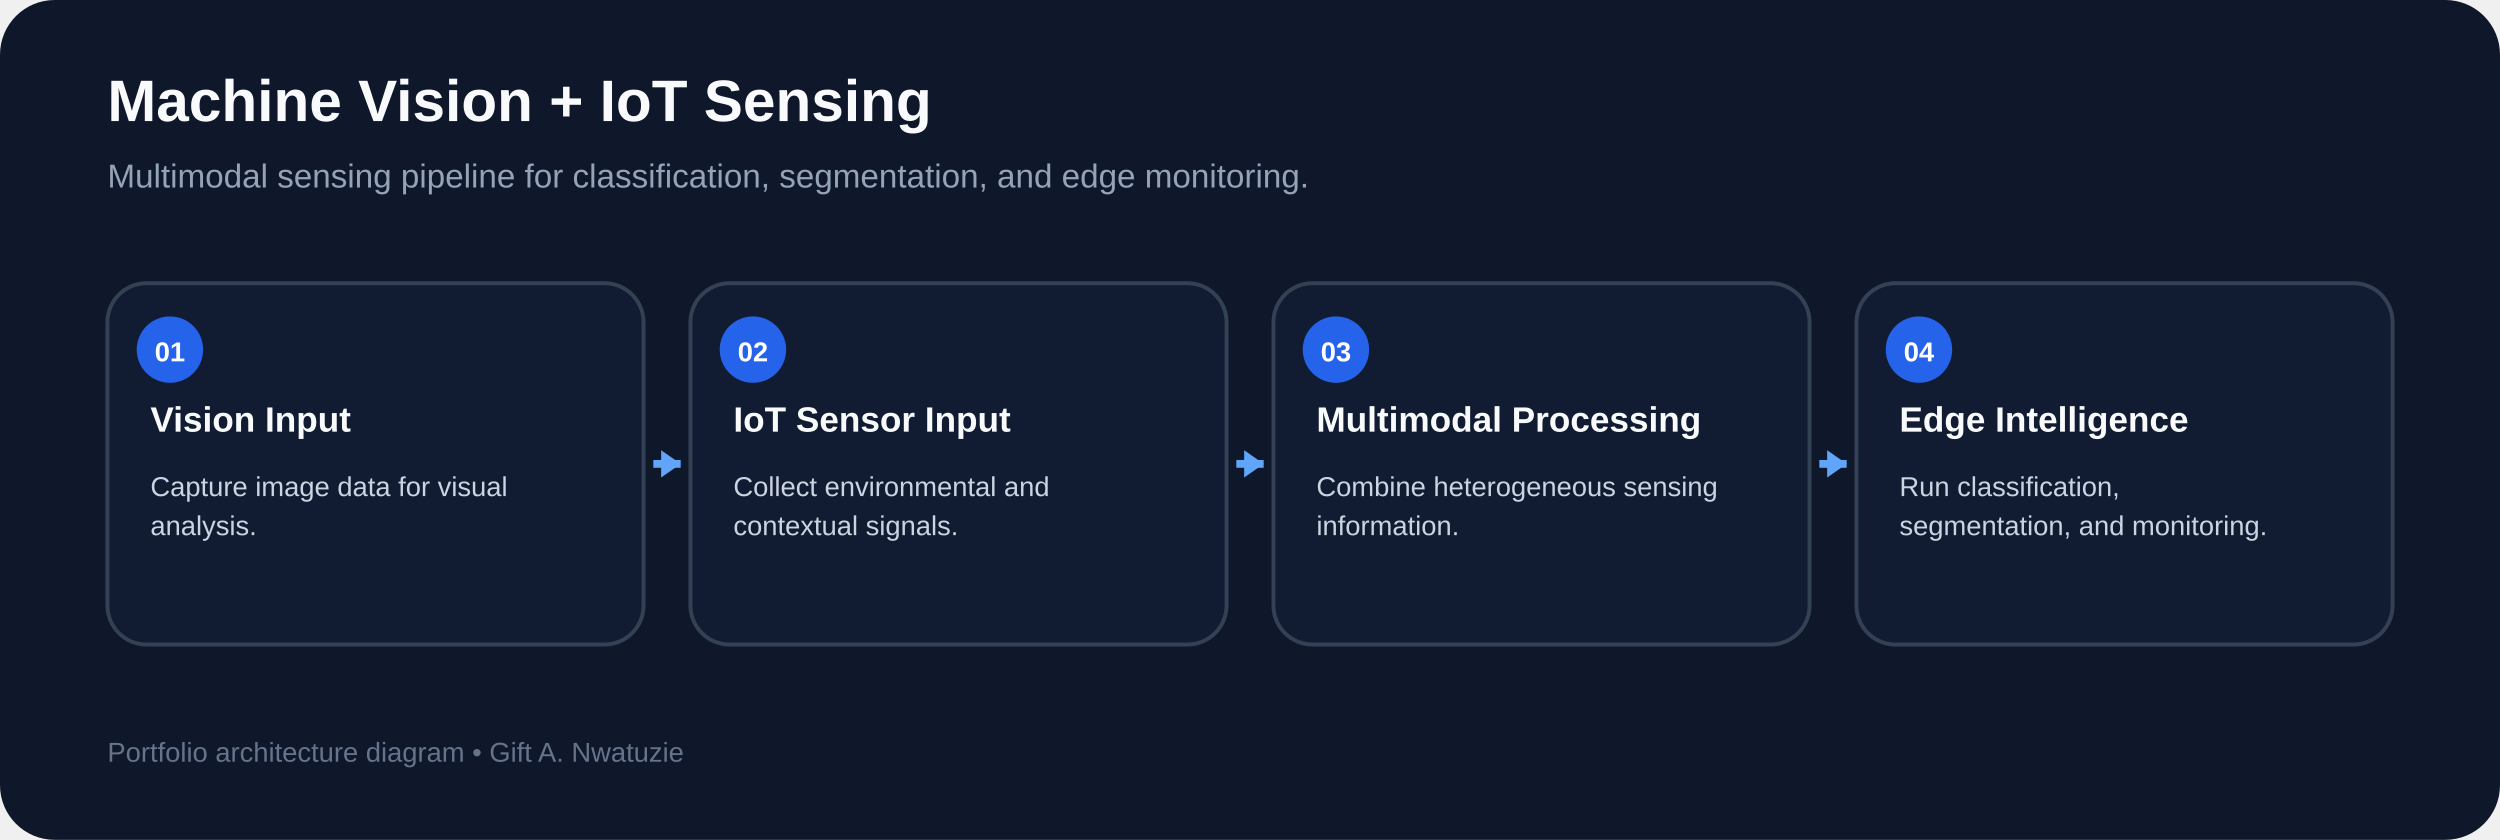
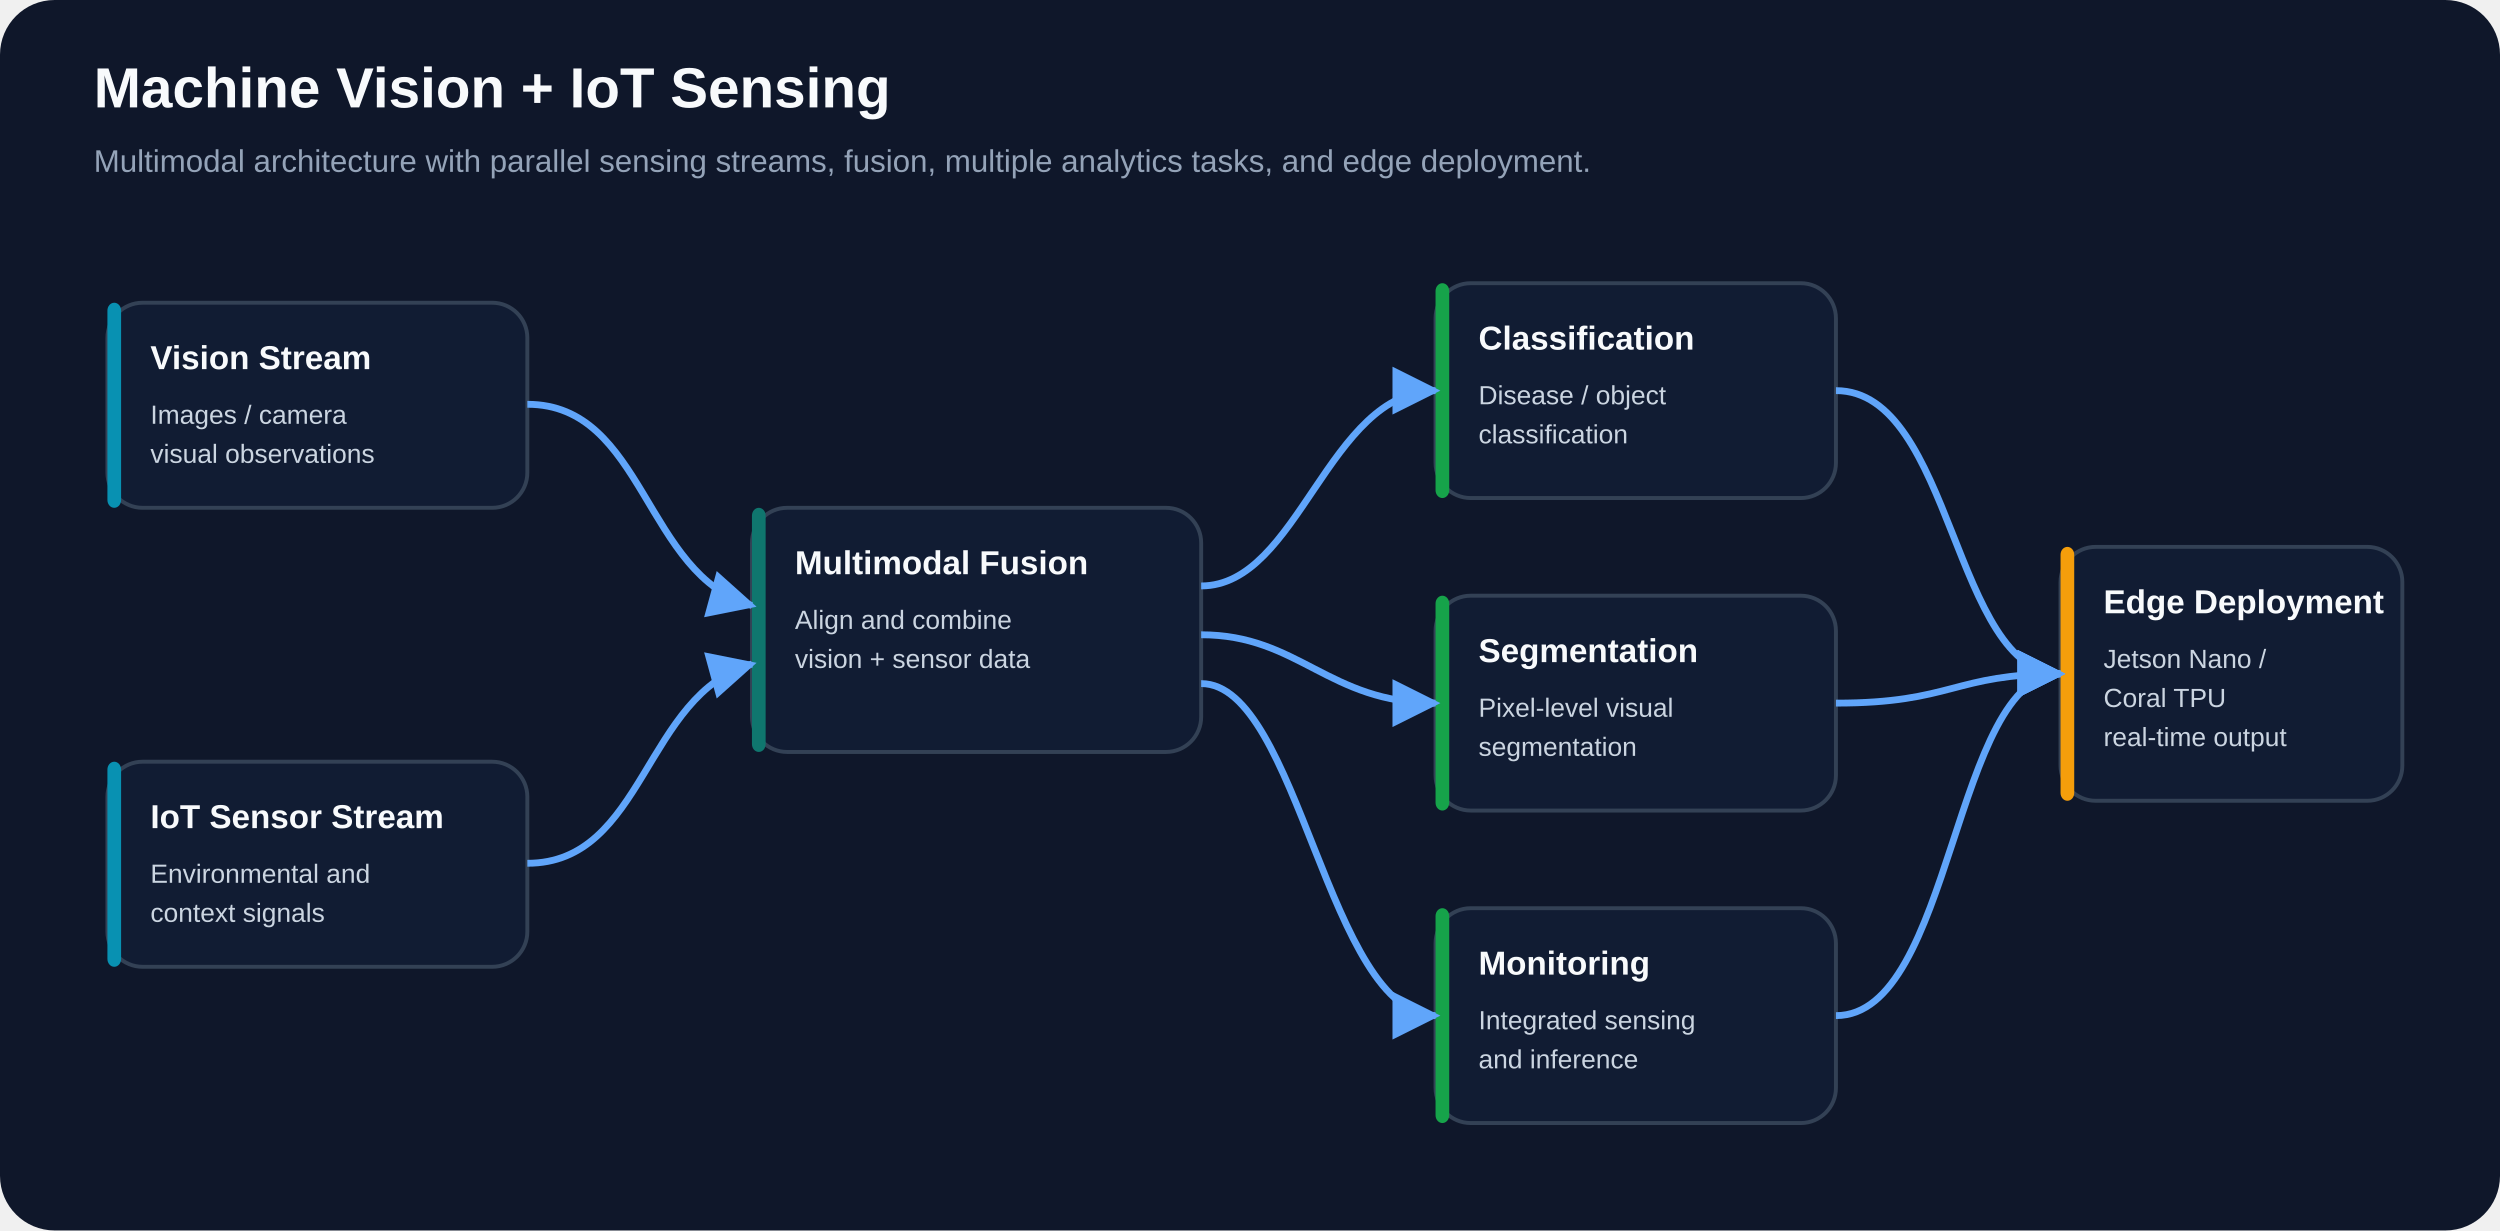
- <svg xmlns="http://www.w3.org/2000/svg" width="1280" height="430" viewBox="0 0 1280 430" role="img" aria-labelledby="title desc">
-   <rect width="1280" height="430" rx="28" fill="#0f172a" />
-   <text x="55" y="62" font-family="Arial, sans-serif" font-size="30" font-weight="700" fill="#f8fafc">Machine Vision + IoT Sensing</text>
-   <text x="55" y="96" font-family="Arial, sans-serif" font-size="17" fill="#94a3b8">Multimodal sensing pipeline for classification, segmentation, and edge monitoring.</text>
-   <rect x="55.0" y="145" width="274.5" height="185" rx="20" fill="#111c33" stroke="#334155" stroke-width="2" />
-   <circle cx="87.0" cy="179" r="17" fill="#2563eb" />
-   <text x="87.0" y="185" text-anchor="middle" font-family="Arial" font-size="14" font-weight="700" fill="white">01</text>
-   <text x="77.0" y="221" font-family="Arial" font-size="18" font-weight="700" fill="#f8fafc">Vision Input</text>
-   <text x="77.0" y="254" font-family="Arial" font-size="14" fill="#cbd5e1">Capture image data for visual</text>
-   <text x="77.0" y="274" font-family="Arial" font-size="14" fill="#cbd5e1">analysis.</text>
-   <line x1="334.5" y1="237.5" x2="348.5" y2="237.5" stroke="#60a5fa" stroke-width="4" />
-   <polygon points="348.5,237.5 338.5,230.5 338.5,244.5" fill="#60a5fa" />
-   <rect x="353.5" y="145" width="274.5" height="185" rx="20" fill="#111c33" stroke="#334155" stroke-width="2" />
-   <circle cx="385.5" cy="179" r="17" fill="#2563eb" />
-   <text x="385.5" y="185" text-anchor="middle" font-family="Arial" font-size="14" font-weight="700" fill="white">02</text>
-   <text x="375.5" y="221" font-family="Arial" font-size="18" font-weight="700" fill="#f8fafc">IoT Sensor Input</text>
-   <text x="375.5" y="254" font-family="Arial" font-size="14" fill="#cbd5e1">Collect environmental and</text>
-   <text x="375.5" y="274" font-family="Arial" font-size="14" fill="#cbd5e1">contextual signals.</text>
-   <line x1="633.0" y1="237.5" x2="647.0" y2="237.5" stroke="#60a5fa" stroke-width="4" />
-   <polygon points="647.0,237.5 637.0,230.5 637.0,244.5" fill="#60a5fa" />
-   <rect x="652.0" y="145" width="274.5" height="185" rx="20" fill="#111c33" stroke="#334155" stroke-width="2" />
-   <circle cx="684.0" cy="179" r="17" fill="#2563eb" />
-   <text x="684.0" y="185" text-anchor="middle" font-family="Arial" font-size="14" font-weight="700" fill="white">03</text>
-   <text x="674.0" y="221" font-family="Arial" font-size="18" font-weight="700" fill="#f8fafc">Multimodal Processing</text>
-   <text x="674.0" y="254" font-family="Arial" font-size="14" fill="#cbd5e1">Combine heterogeneous sensing</text>
-   <text x="674.0" y="274" font-family="Arial" font-size="14" fill="#cbd5e1">information.</text>
-   <line x1="931.5" y1="237.5" x2="945.5" y2="237.5" stroke="#60a5fa" stroke-width="4" />
-   <polygon points="945.5,237.5 935.5,230.5 935.5,244.5" fill="#60a5fa" />
-   <rect x="950.5" y="145" width="274.5" height="185" rx="20" fill="#111c33" stroke="#334155" stroke-width="2" />
-   <circle cx="982.5" cy="179" r="17" fill="#2563eb" />
-   <text x="982.5" y="185" text-anchor="middle" font-family="Arial" font-size="14" font-weight="700" fill="white">04</text>
-   <text x="972.5" y="221" font-family="Arial" font-size="18" font-weight="700" fill="#f8fafc">Edge Intelligence</text>
-   <text x="972.5" y="254" font-family="Arial" font-size="14" fill="#cbd5e1">Run classification,</text>
-   <text x="972.5" y="274" font-family="Arial" font-size="14" fill="#cbd5e1">segmentation, and monitoring.</text>
-   <text x="55" y="390" font-family="Arial" font-size="14" fill="#64748b">Portfolio architecture diagram • Gift A. Nwatuzie</text>
+ <svg xmlns="http://www.w3.org/2000/svg" width="1280" height="630" viewBox="0 0 1280 630" role="img">
+   <rect width="1280" height="630" rx="28" fill="#0f172a" />
+   <text x="48" y="55" font-family="Arial,sans-serif" font-size="29" font-weight="700" fill="#f8fafc">Machine Vision + IoT Sensing</text>
+   <text x="48" y="88" font-family="Arial,sans-serif" font-size="16" fill="#94a3b8">Multimodal architecture with parallel sensing streams, fusion, multiple analytics tasks, and edge deployment.</text>
+   <rect x="55" y="155" width="215" height="105" rx="18" fill="#111c33" stroke="#334155" stroke-width="2" />
+   <rect x="55" y="155" width="7" height="105" rx="4" fill="#0891b2" />
+   <text x="77" y="189" font-family="Arial,sans-serif" font-size="17" font-weight="700" fill="#f8fafc">Vision Stream</text>
+   <text x="77" y="217" font-family="Arial,sans-serif" font-size="13.5" fill="#cbd5e1">Images / camera</text>
+   <text x="77" y="237" font-family="Arial,sans-serif" font-size="13.5" fill="#cbd5e1">visual observations</text>
+   <rect x="55" y="390" width="215" height="105" rx="18" fill="#111c33" stroke="#334155" stroke-width="2" />
+   <rect x="55" y="390" width="7" height="105" rx="4" fill="#0891b2" />
+   <text x="77" y="424" font-family="Arial,sans-serif" font-size="17" font-weight="700" fill="#f8fafc">IoT Sensor Stream</text>
+   <text x="77" y="452" font-family="Arial,sans-serif" font-size="13.5" fill="#cbd5e1">Environmental and</text>
+   <text x="77" y="472" font-family="Arial,sans-serif" font-size="13.5" fill="#cbd5e1">context signals</text>
+   <rect x="385" y="260" width="230" height="125" rx="18" fill="#111c33" stroke="#334155" stroke-width="2" />
+   <rect x="385" y="260" width="7" height="125" rx="4" fill="#0f766e" />
+   <text x="407" y="294" font-family="Arial,sans-serif" font-size="17" font-weight="700" fill="#f8fafc">Multimodal Fusion</text>
+   <text x="407" y="322" font-family="Arial,sans-serif" font-size="13.5" fill="#cbd5e1">Align and combine</text>
+   <text x="407" y="342" font-family="Arial,sans-serif" font-size="13.5" fill="#cbd5e1">vision + sensor data</text>
+   <rect x="735" y="145" width="205" height="110" rx="18" fill="#111c33" stroke="#334155" stroke-width="2" />
+   <rect x="735" y="145" width="7" height="110" rx="4" fill="#16a34a" />
+   <text x="757" y="179" font-family="Arial,sans-serif" font-size="17" font-weight="700" fill="#f8fafc">Classification</text>
+   <text x="757" y="207" font-family="Arial,sans-serif" font-size="13.5" fill="#cbd5e1">Disease / object</text>
+   <text x="757" y="227" font-family="Arial,sans-serif" font-size="13.5" fill="#cbd5e1">classification</text>
+   <rect x="735" y="305" width="205" height="110" rx="18" fill="#111c33" stroke="#334155" stroke-width="2" />
+   <rect x="735" y="305" width="7" height="110" rx="4" fill="#16a34a" />
+   <text x="757" y="339" font-family="Arial,sans-serif" font-size="17" font-weight="700" fill="#f8fafc">Segmentation</text>
+   <text x="757" y="367" font-family="Arial,sans-serif" font-size="13.5" fill="#cbd5e1">Pixel-level visual</text>
+   <text x="757" y="387" font-family="Arial,sans-serif" font-size="13.5" fill="#cbd5e1">segmentation</text>
+   <rect x="735" y="465" width="205" height="110" rx="18" fill="#111c33" stroke="#334155" stroke-width="2" />
+   <rect x="735" y="465" width="7" height="110" rx="4" fill="#16a34a" />
+   <text x="757" y="499" font-family="Arial,sans-serif" font-size="17" font-weight="700" fill="#f8fafc">Monitoring</text>
+   <text x="757" y="527" font-family="Arial,sans-serif" font-size="13.5" fill="#cbd5e1">Integrated sensing</text>
+   <text x="757" y="547" font-family="Arial,sans-serif" font-size="13.5" fill="#cbd5e1">and inference</text>
+   <rect x="1055" y="280" width="175" height="130" rx="18" fill="#111c33" stroke="#334155" stroke-width="2" />
+   <rect x="1055" y="280" width="7" height="130" rx="4" fill="#f59e0b" />
+   <text x="1077" y="314" font-family="Arial,sans-serif" font-size="17" font-weight="700" fill="#f8fafc">Edge Deployment</text>
+   <text x="1077" y="342" font-family="Arial,sans-serif" font-size="13.5" fill="#cbd5e1">Jetson Nano /</text>
+   <text x="1077" y="362" font-family="Arial,sans-serif" font-size="13.5" fill="#cbd5e1">Coral TPU</text>
+   <text x="1077" y="382" font-family="Arial,sans-serif" font-size="13.5" fill="#cbd5e1">real-time output</text>
+   <defs>
+     <marker id="v1" viewBox="0 0 10 10" refX="9" refY="5" markerWidth="7" markerHeight="7" orient="auto-start-reverse">
+       <path d="M 0 0 L 10 5 L 0 10 z" fill="#60a5fa" />
+     </marker>
+   </defs>
+   <path d="M 270 207 C 330 207, 330 295, 385 310" fill="none" stroke="#60a5fa" stroke-width="3.5" marker-end="url(#v1)" />
+   <defs>
+     <marker id="v2" viewBox="0 0 10 10" refX="9" refY="5" markerWidth="7" markerHeight="7" orient="auto-start-reverse">
+       <path d="M 0 0 L 10 5 L 0 10 z" fill="#60a5fa" />
+     </marker>
+   </defs>
+   <path d="M 270 442 C 330 442, 330 355, 385 340" fill="none" stroke="#60a5fa" stroke-width="3.5" marker-end="url(#v2)" />
+   <defs>
+     <marker id="v3" viewBox="0 0 10 10" refX="9" refY="5" markerWidth="7" markerHeight="7" orient="auto-start-reverse">
+       <path d="M 0 0 L 10 5 L 0 10 z" fill="#60a5fa" />
+     </marker>
+   </defs>
+   <path d="M 615 300 C 665 300, 680 200, 735 200" fill="none" stroke="#60a5fa" stroke-width="3.5" marker-end="url(#v3)" />
+   <defs>
+     <marker id="v4" viewBox="0 0 10 10" refX="9" refY="5" markerWidth="7" markerHeight="7" orient="auto-start-reverse">
+       <path d="M 0 0 L 10 5 L 0 10 z" fill="#60a5fa" />
+     </marker>
+   </defs>
+   <path d="M 615 325 C 665 325, 680 360, 735 360" fill="none" stroke="#60a5fa" stroke-width="3.5" marker-end="url(#v4)" />
+   <defs>
+     <marker id="v5" viewBox="0 0 10 10" refX="9" refY="5" markerWidth="7" markerHeight="7" orient="auto-start-reverse">
+       <path d="M 0 0 L 10 5 L 0 10 z" fill="#60a5fa" />
+     </marker>
+   </defs>
+   <path d="M 615 350 C 665 350, 680 520, 735 520" fill="none" stroke="#60a5fa" stroke-width="3.5" marker-end="url(#v5)" />
+   <defs>
+     <marker id="v6" viewBox="0 0 10 10" refX="9" refY="5" markerWidth="7" markerHeight="7" orient="auto-start-reverse">
+       <path d="M 0 0 L 10 5 L 0 10 z" fill="#60a5fa" />
+     </marker>
+   </defs>
+   <path d="M 940 200 C 1000 200, 1000 345, 1055 345" fill="none" stroke="#60a5fa" stroke-width="3.5" marker-end="url(#v6)" />
+   <defs>
+     <marker id="v7" viewBox="0 0 10 10" refX="9" refY="5" markerWidth="7" markerHeight="7" orient="auto-start-reverse">
+       <path d="M 0 0 L 10 5 L 0 10 z" fill="#60a5fa" />
+     </marker>
+   </defs>
+   <path d="M 940 360 C 1000 360, 1000 345, 1055 345" fill="none" stroke="#60a5fa" stroke-width="3.5" marker-end="url(#v7)" />
+   <defs>
+     <marker id="v8" viewBox="0 0 10 10" refX="9" refY="5" markerWidth="7" markerHeight="7" orient="auto-start-reverse">
+       <path d="M 0 0 L 10 5 L 0 10 z" fill="#60a5fa" />
+     </marker>
+   </defs>
+   <path d="M 940 520 C 1000 520, 1000 345, 1055 345" fill="none" stroke="#60a5fa" stroke-width="3.5" marker-end="url(#v8)" />
</svg>
